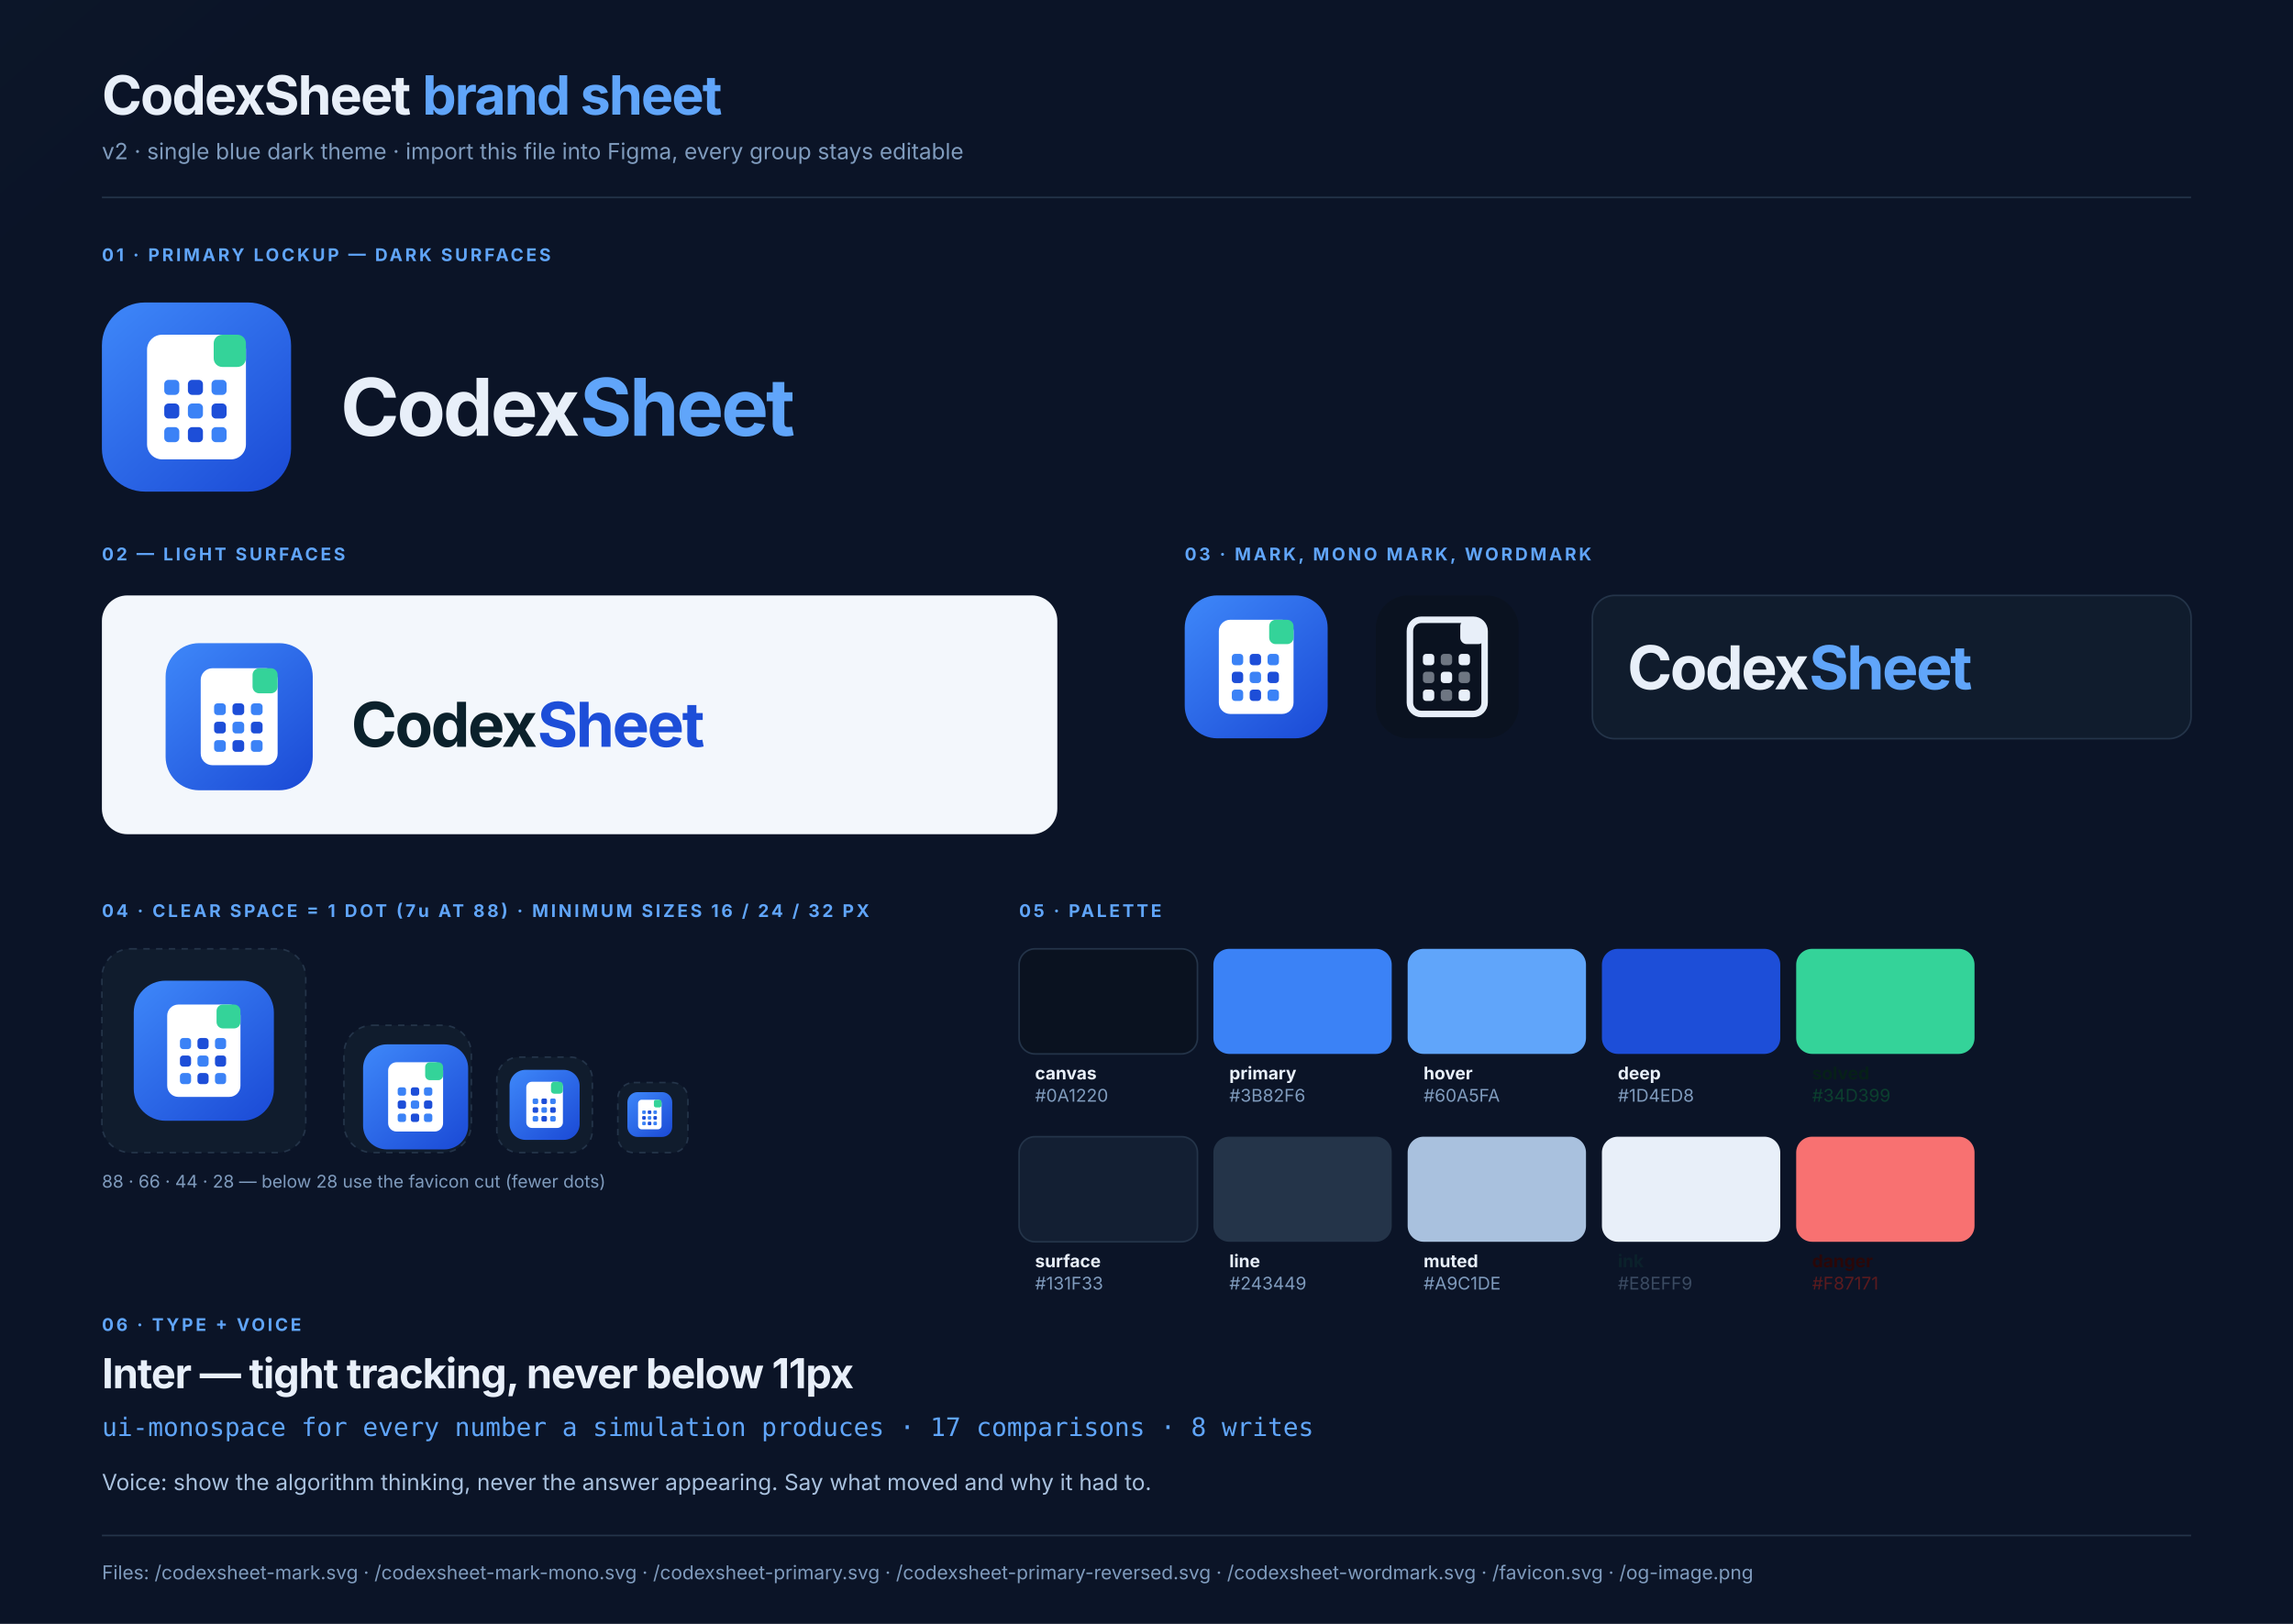
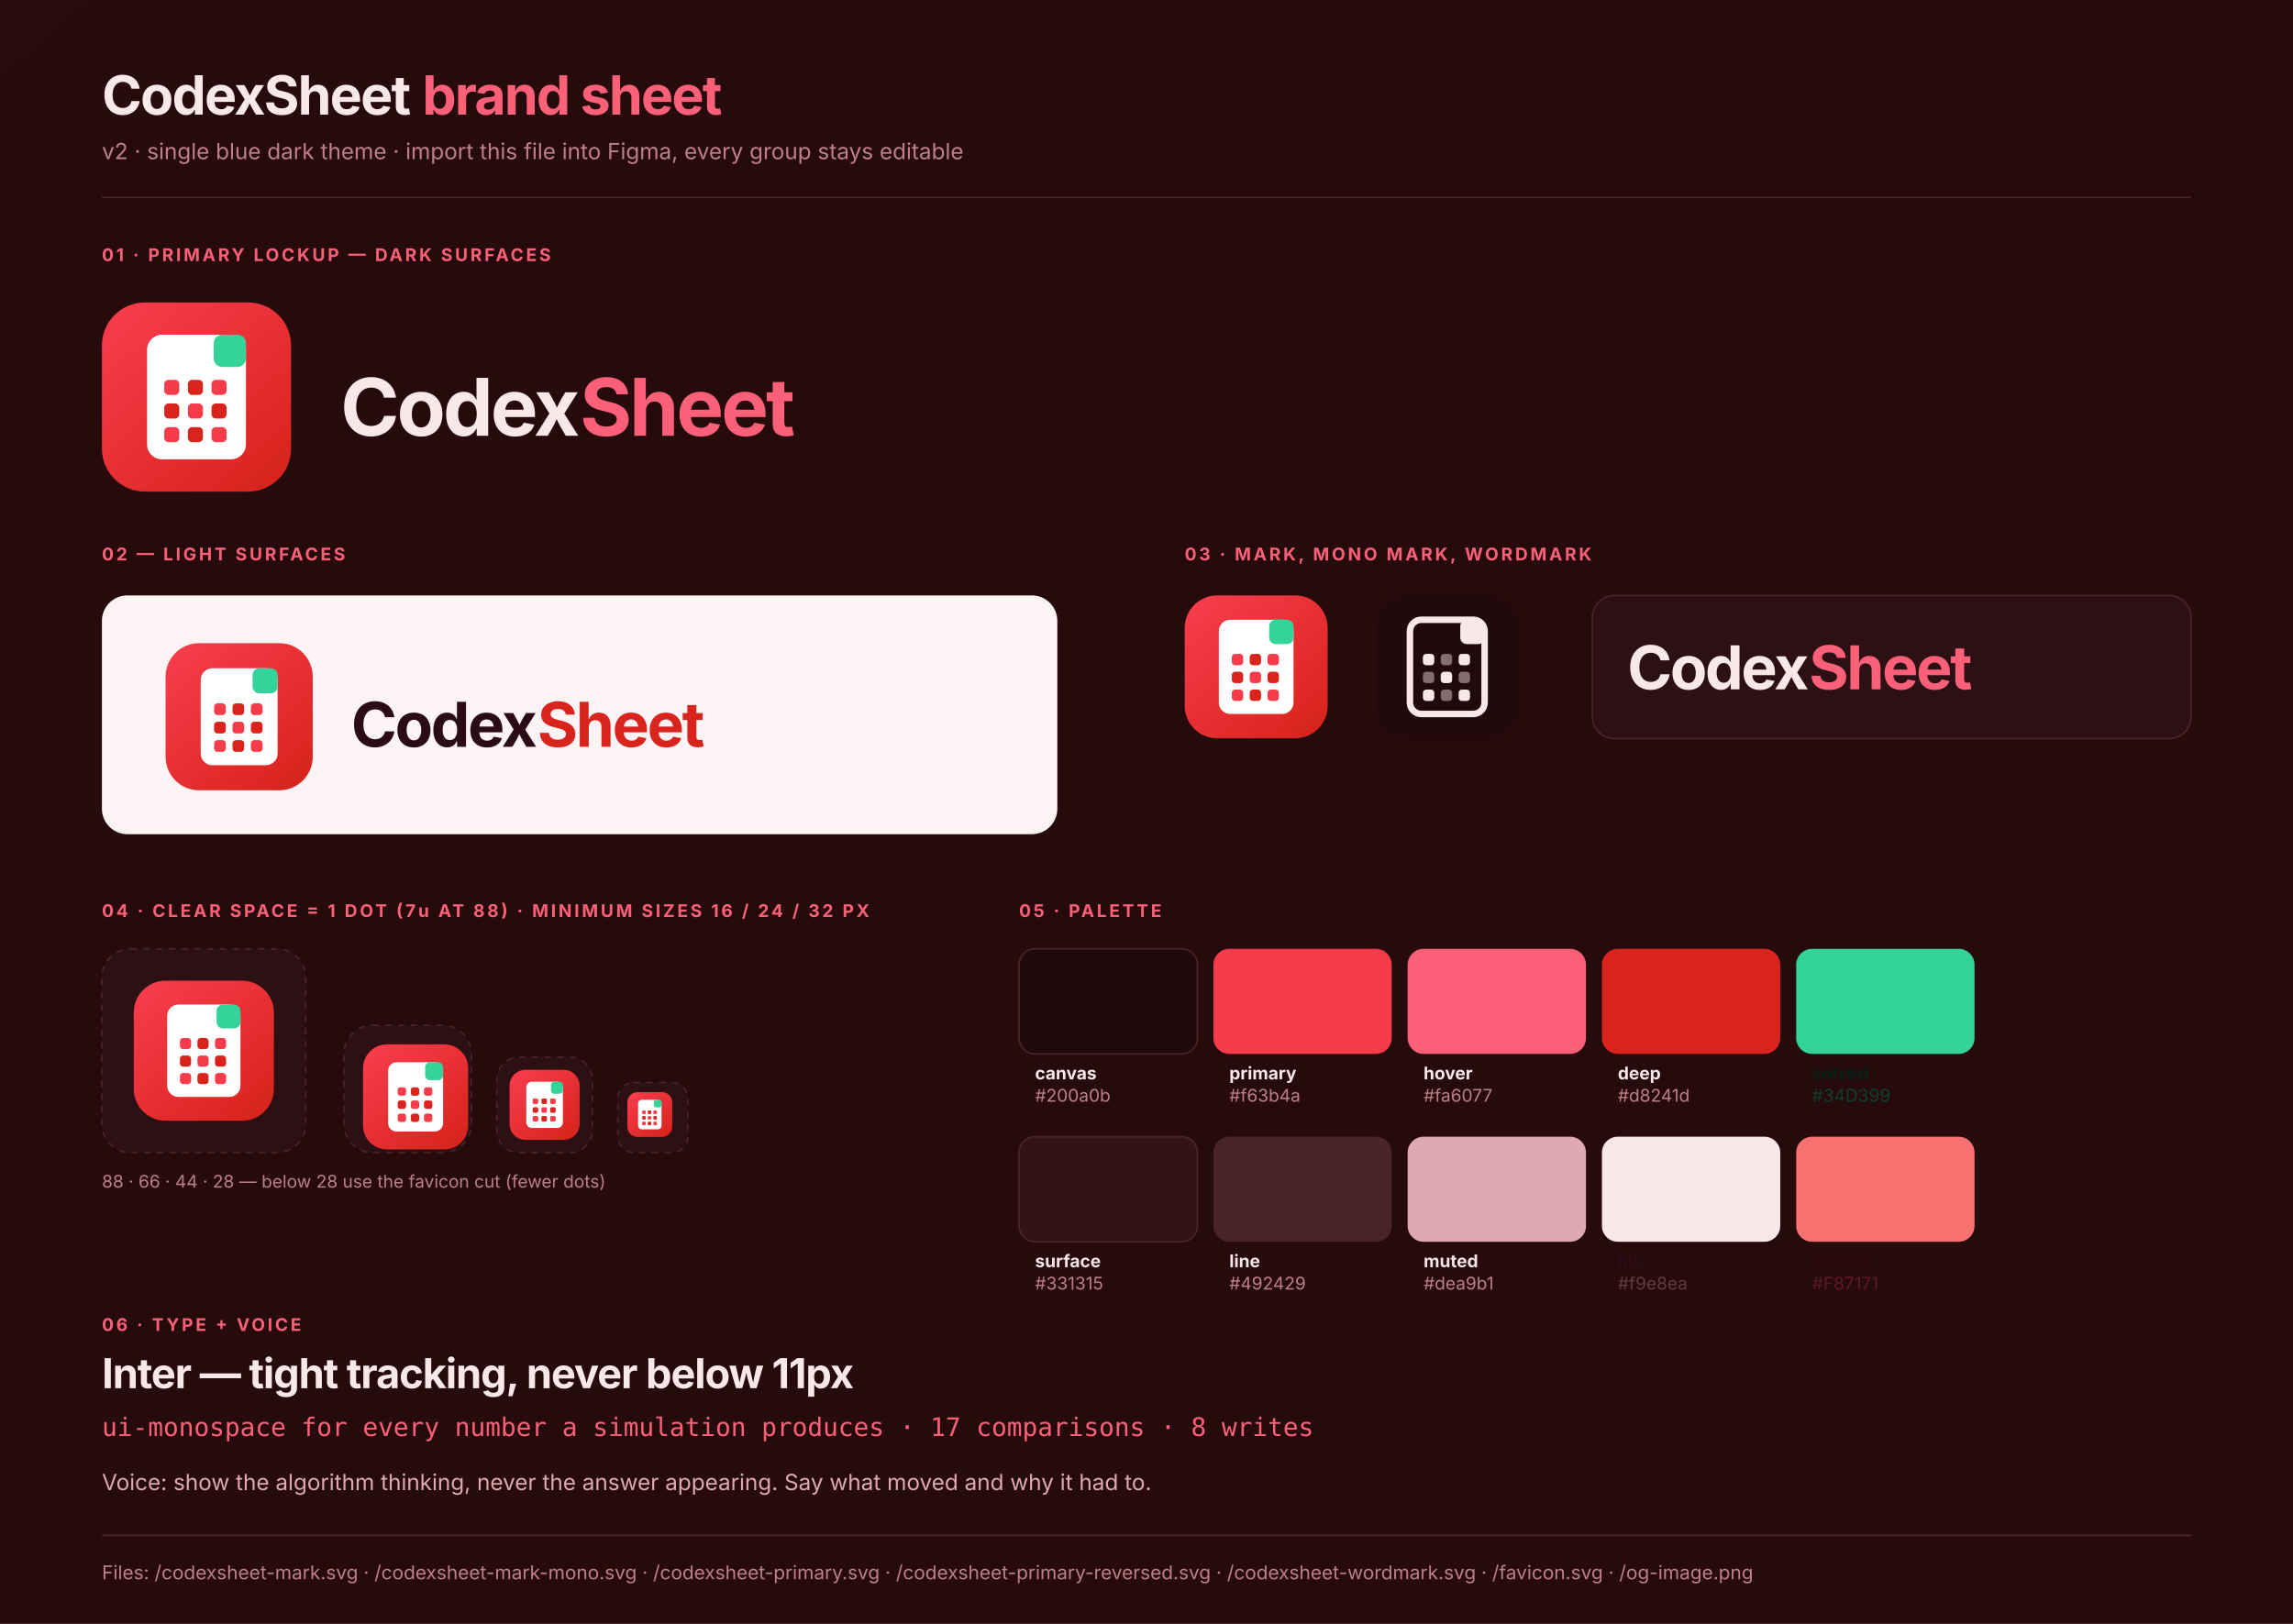
<svg xmlns="http://www.w3.org/2000/svg" width="1440" height="1020" viewBox="0 0 1440 1020" fill="none">
  <defs>
    <linearGradient id="tile" x1="10" y1="6" x2="78" y2="84" gradientUnits="userSpaceOnUse">
-       <stop offset="0" stop-color="#3B82F6" />
-       <stop offset="1" stop-color="#1D4ED8" />
+       <stop offset="0" stop-color="#f63b4a" />
+       <stop offset="1" stop-color="#d8241d" />
    </linearGradient>
    <linearGradient id="tile-wide" x1="0" y1="0" x2="1" y2="0">
-       <stop offset="0" stop-color="#3B82F6" />
-       <stop offset="1" stop-color="#1D4ED8" />
+       <stop offset="0" stop-color="#f63b4a" />
+       <stop offset="1" stop-color="#d8241d" />
    </linearGradient>
    <g id="mark">
      <rect width="88" height="88" rx="20" fill="url(#tile)" />
      <rect x="21" y="15" width="46" height="58" rx="7" fill="#FFFFFF" />
      <rect x="52" y="15" width="15" height="15" rx="4" fill="#34D399" />
-       <g fill="#3B82F6">
+       <g fill="#f63b4a">
        <rect x="29" y="36" width="7" height="7" rx="2" />
        <rect x="51" y="36" width="7" height="7" rx="2" />
        <rect x="40" y="47" width="7" height="7" rx="2" />
        <rect x="29" y="58" width="7" height="7" rx="2" />
        <rect x="51" y="58" width="7" height="7" rx="2" />
      </g>
-       <g fill="#1D4ED8">
+       <g fill="#d8241d">
        <rect x="40" y="36" width="7" height="7" rx="2" />
        <rect x="29" y="47" width="7" height="7" rx="2" />
        <rect x="51" y="47" width="7" height="7" rx="2" />
        <rect x="40" y="58" width="7" height="7" rx="2" />
      </g>
    </g>
    <g id="mark-mono">
-       <rect width="88" height="88" rx="20" fill="#0A1220" />
-       <rect x="21" y="15" width="46" height="58" rx="7" fill="#0A1220" stroke="#E8EFF9" stroke-width="4" />
-       <g fill="#E8EFF9">
+       <rect width="88" height="88" rx="20" fill="#200a0b" />
+       <rect x="21" y="15" width="46" height="58" rx="7" fill="#200a0b" stroke="#f9e8ea" stroke-width="4" />
+       <g fill="#f9e8ea">
        <rect x="29" y="36" width="7" height="7" rx="2" />
        <rect x="51" y="36" width="7" height="7" rx="2" />
        <rect x="40" y="47" width="7" height="7" rx="2" />
        <rect x="29" y="58" width="7" height="7" rx="2" />
        <rect x="51" y="58" width="7" height="7" rx="2" />
      </g>
-       <g fill="#E8EFF9" opacity="0.45">
+       <g fill="#f9e8ea" opacity="0.45">
        <rect x="40" y="36" width="7" height="7" rx="2" />
        <rect x="29" y="47" width="7" height="7" rx="2" />
        <rect x="51" y="47" width="7" height="7" rx="2" />
        <rect x="40" y="58" width="7" height="7" rx="2" />
      </g>
-       <rect x="52" y="15" width="15" height="15" rx="4" fill="#E8EFF9" />
+       <rect x="52" y="15" width="15" height="15" rx="4" fill="#f9e8ea" />
    </g>
  </defs>
-   <rect width="1440" height="1020" fill="#0A1220" />
+   <rect width="1440" height="1020" fill="#200a0b" />
  <rect width="1440" height="1020" fill="url(#tile)" opacity="0.04" />
-   <text x="64" y="72" font-family="Inter, Segoe UI, Arial, sans-serif" font-size="34" font-weight="700" letter-spacing="-1" fill="#E8EFF9">CodexSheet <tspan fill="#60A5FA">brand sheet</tspan>
+   <text x="64" y="72" font-family="Inter, Segoe UI, Arial, sans-serif" font-size="34" font-weight="700" letter-spacing="-1" fill="#f9e8ea">CodexSheet <tspan fill="#fa6077">brand sheet</tspan>
  </text>
-   <text x="64" y="100" font-family="Inter, Segoe UI, Arial, sans-serif" font-size="14" fill="#7F9BBD">v2 · single blue dark theme · import this file into Figma, every group stays editable</text>
-   <line x1="64" y1="124" x2="1376" y2="124" stroke="#243449" />
-   <text x="64" y="164" font-family="Inter, Segoe UI, Arial, sans-serif" font-size="11" font-weight="700" letter-spacing="1.6" fill="#60A5FA">01 · PRIMARY LOCKUP — DARK SURFACES</text>
+   <text x="64" y="100" font-family="Inter, Segoe UI, Arial, sans-serif" font-size="14" fill="#bd7f88">v2 · single blue dark theme · import this file into Figma, every group stays editable</text>
+   <line x1="64" y1="124" x2="1376" y2="124" stroke="#492429" />
+   <text x="64" y="164" font-family="Inter, Segoe UI, Arial, sans-serif" font-size="11" font-weight="700" letter-spacing="1.6" fill="#fa6077">01 · PRIMARY LOCKUP — DARK SURFACES</text>
  <g transform="translate(64, 190) scale(1.35)">
    <use href="#mark" />
-     <text x="111" y="62" font-family="Inter, Segoe UI, Arial, sans-serif" font-size="37" font-weight="700" letter-spacing="-1.2" fill="#E8EFF9">Codex<tspan fill="#60A5FA">Sheet</tspan>
+     <text x="111" y="62" font-family="Inter, Segoe UI, Arial, sans-serif" font-size="37" font-weight="700" letter-spacing="-1.2" fill="#f9e8ea">Codex<tspan fill="#fa6077">Sheet</tspan>
    </text>
  </g>
-   <text x="64" y="352" font-family="Inter, Segoe UI, Arial, sans-serif" font-size="11" font-weight="700" letter-spacing="1.6" fill="#60A5FA">02 — LIGHT SURFACES</text>
-   <rect x="64" y="374" width="600" height="150" rx="16" fill="#F3F7FC" />
+   <text x="64" y="352" font-family="Inter, Segoe UI, Arial, sans-serif" font-size="11" font-weight="700" letter-spacing="1.6" fill="#fa6077">02 — LIGHT SURFACES</text>
+   <rect x="64" y="374" width="600" height="150" rx="16" fill="#fcf3f4" />
  <g transform="translate(104, 404) scale(1.05)">
    <use href="#mark" />
-     <text x="111" y="62" font-family="Inter, Segoe UI, Arial, sans-serif" font-size="37" font-weight="700" letter-spacing="-1.2" fill="#0B212B">Codex<tspan fill="#1D4ED8">Sheet</tspan>
+     <text x="111" y="62" font-family="Inter, Segoe UI, Arial, sans-serif" font-size="37" font-weight="700" letter-spacing="-1.2" fill="#2b0b17">Codex<tspan fill="#d8241d">Sheet</tspan>
    </text>
  </g>
-   <text x="744" y="352" font-family="Inter, Segoe UI, Arial, sans-serif" font-size="11" font-weight="700" letter-spacing="1.6" fill="#60A5FA">03 · MARK, MONO MARK, WORDMARK</text>
+   <text x="744" y="352" font-family="Inter, Segoe UI, Arial, sans-serif" font-size="11" font-weight="700" letter-spacing="1.6" fill="#fa6077">03 · MARK, MONO MARK, WORDMARK</text>
  <g transform="translate(744, 374)">
    <use href="#mark" transform="scale(1.02)" />
    <use href="#mark-mono" transform="translate(120, 0) scale(1.02)" />
-     <rect x="256" y="0" width="376" height="90" rx="14" fill="#101C2D" stroke="#243449" />
-     <text x="278" y="59" font-family="Inter, Segoe UI, Arial, sans-serif" font-size="38" font-weight="700" letter-spacing="-1.3" fill="#E8EFF9">Codex<tspan fill="#60A5FA">Sheet</tspan>
+     <rect x="256" y="0" width="376" height="90" rx="14" fill="#2d1013" stroke="#492429" />
+     <text x="278" y="59" font-family="Inter, Segoe UI, Arial, sans-serif" font-size="38" font-weight="700" letter-spacing="-1.3" fill="#f9e8ea">Codex<tspan fill="#fa6077">Sheet</tspan>
    </text>
  </g>
-   <text x="64" y="576" font-family="Inter, Segoe UI, Arial, sans-serif" font-size="11" font-weight="700" letter-spacing="1.6" fill="#60A5FA">04 · CLEAR SPACE = 1 DOT (7u AT 88) · MINIMUM SIZES 16 / 24 / 32 PX</text>
+   <text x="64" y="576" font-family="Inter, Segoe UI, Arial, sans-serif" font-size="11" font-weight="700" letter-spacing="1.6" fill="#fa6077">04 · CLEAR SPACE = 1 DOT (7u AT 88) · MINIMUM SIZES 16 / 24 / 32 PX</text>
  <g transform="translate(64, 596)">
-     <rect x="0" y="0" width="128" height="128" rx="18" fill="#101C2D" stroke="#243449" stroke-dasharray="4 4" />
+     <rect x="0" y="0" width="128" height="128" rx="18" fill="#2d1013" stroke="#492429" stroke-dasharray="4 4" />
    <use href="#mark" transform="translate(20, 20) scale(1)" />
-     <rect x="152" y="48" width="80" height="80" rx="18" fill="#101C2D" stroke="#243449" stroke-dasharray="4 4" />
+     <rect x="152" y="48" width="80" height="80" rx="18" fill="#2d1013" stroke="#492429" stroke-dasharray="4 4" />
    <use href="#mark" transform="translate(164, 60) scale(0.75)" />
-     <rect x="248" y="68" width="60" height="60" rx="14" fill="#101C2D" stroke="#243449" stroke-dasharray="4 4" />
+     <rect x="248" y="68" width="60" height="60" rx="14" fill="#2d1013" stroke="#492429" stroke-dasharray="4 4" />
    <use href="#mark" transform="translate(256, 76) scale(0.5)" />
-     <rect x="324" y="84" width="44" height="44" rx="10" fill="#101C2D" stroke="#243449" stroke-dasharray="4 4" />
+     <rect x="324" y="84" width="44" height="44" rx="10" fill="#2d1013" stroke="#492429" stroke-dasharray="4 4" />
    <use href="#mark" transform="translate(330, 90) scale(0.32)" />
-     <text x="0" y="150" font-family="Inter, Segoe UI, Arial, sans-serif" font-size="11" fill="#7F9BBD">88 · 66 · 44 · 28 — below 28 use the favicon cut (fewer dots)</text>
+     <text x="0" y="150" font-family="Inter, Segoe UI, Arial, sans-serif" font-size="11" fill="#bd7f88">88 · 66 · 44 · 28 — below 28 use the favicon cut (fewer dots)</text>
  </g>
-   <text x="640" y="576" font-family="Inter, Segoe UI, Arial, sans-serif" font-size="11" font-weight="700" letter-spacing="1.6" fill="#60A5FA">05 · PALETTE</text>
+   <text x="640" y="576" font-family="Inter, Segoe UI, Arial, sans-serif" font-size="11" font-weight="700" letter-spacing="1.6" fill="#fa6077">05 · PALETTE</text>
  <g transform="translate(640, 596)" font-family="Inter, Segoe UI, Arial, sans-serif" font-size="11">
    <g transform="translate(0, 0)">
-       <rect width="112" height="66" rx="10" fill="#0A1220" stroke="#243449" />
-       <text x="10" y="82" fill="#E8EFF9" font-weight="700">canvas</text>
-       <text x="10" y="96" fill="#7F9BBD">#0A1220</text>
+       <rect width="112" height="66" rx="10" fill="#200a0b" stroke="#492429" />
+       <text x="10" y="82" fill="#f9e8ea" font-weight="700">canvas</text>
+       <text x="10" y="96" fill="#bd7f88">#200a0b</text>
    </g>
    <g transform="translate(122, 0)">
-       <rect width="112" height="66" rx="10" fill="#3B82F6" />
-       <text x="10" y="82" fill="#E8EFF9" font-weight="700">primary</text>
-       <text x="10" y="96" fill="#7F9BBD">#3B82F6</text>
+       <rect width="112" height="66" rx="10" fill="#f63b4a" />
+       <text x="10" y="82" fill="#f9e8ea" font-weight="700">primary</text>
+       <text x="10" y="96" fill="#bd7f88">#f63b4a</text>
    </g>
    <g transform="translate(244, 0)">
-       <rect width="112" height="66" rx="10" fill="#60A5FA" />
-       <text x="10" y="82" fill="#E8EFF9" font-weight="700">hover</text>
-       <text x="10" y="96" fill="#7F9BBD">#60A5FA</text>
+       <rect width="112" height="66" rx="10" fill="#fa6077" />
+       <text x="10" y="82" fill="#f9e8ea" font-weight="700">hover</text>
+       <text x="10" y="96" fill="#bd7f88">#fa6077</text>
    </g>
    <g transform="translate(366, 0)">
-       <rect width="112" height="66" rx="10" fill="#1D4ED8" />
-       <text x="10" y="82" fill="#E8EFF9" font-weight="700">deep</text>
-       <text x="10" y="96" fill="#7F9BBD">#1D4ED8</text>
+       <rect width="112" height="66" rx="10" fill="#d8241d" />
+       <text x="10" y="82" fill="#f9e8ea" font-weight="700">deep</text>
+       <text x="10" y="96" fill="#bd7f88">#d8241d</text>
    </g>
    <g transform="translate(488, 0)">
      <rect width="112" height="66" rx="10" fill="#34D399" />
      <text x="10" y="82" fill="#062018" font-weight="700">solved</text>
      <text x="10" y="96" fill="#0B3F2E">#34D399</text>
    </g>
    <g transform="translate(0, 118)">
-       <rect width="112" height="66" rx="10" fill="#131F33" stroke="#243449" />
-       <text x="10" y="82" fill="#E8EFF9" font-weight="700">surface</text>
-       <text x="10" y="96" fill="#7F9BBD">#131F33</text>
+       <rect width="112" height="66" rx="10" fill="#331315" stroke="#492429" />
+       <text x="10" y="82" fill="#f9e8ea" font-weight="700">surface</text>
+       <text x="10" y="96" fill="#bd7f88">#331315</text>
    </g>
    <g transform="translate(122, 118)">
-       <rect width="112" height="66" rx="10" fill="#243449" />
-       <text x="10" y="82" fill="#E8EFF9" font-weight="700">line</text>
-       <text x="10" y="96" fill="#7F9BBD">#243449</text>
+       <rect width="112" height="66" rx="10" fill="#492429" />
+       <text x="10" y="82" fill="#f9e8ea" font-weight="700">line</text>
+       <text x="10" y="96" fill="#bd7f88">#492429</text>
    </g>
    <g transform="translate(244, 118)">
-       <rect width="112" height="66" rx="10" fill="#A9C1DE" />
-       <text x="10" y="82" fill="#E8EFF9" font-weight="700">muted</text>
-       <text x="10" y="96" fill="#7F9BBD">#A9C1DE</text>
+       <rect width="112" height="66" rx="10" fill="#dea9b1" />
+       <text x="10" y="82" fill="#f9e8ea" font-weight="700">muted</text>
+       <text x="10" y="96" fill="#bd7f88">#dea9b1</text>
    </g>
    <g transform="translate(366, 118)">
-       <rect width="112" height="66" rx="10" fill="#E8EFF9" />
-       <text x="10" y="82" fill="#0B212B" font-weight="700">ink</text>
-       <text x="10" y="96" fill="#3A4A61">#E8EFF9</text>
+       <rect width="112" height="66" rx="10" fill="#f9e8ea" />
+       <text x="10" y="82" fill="#2b0b17" font-weight="700">ink</text>
+       <text x="10" y="96" fill="#613a3e">#f9e8ea</text>
    </g>
    <g transform="translate(488, 118)">
      <rect width="112" height="66" rx="10" fill="#F87171" />
      <text x="10" y="82" fill="#2A0708" font-weight="700">danger</text>
      <text x="10" y="96" fill="#5A1A1E">#F87171</text>
    </g>
  </g>
-   <text x="64" y="836" font-family="Inter, Segoe UI, Arial, sans-serif" font-size="11" font-weight="700" letter-spacing="1.6" fill="#60A5FA">06 · TYPE + VOICE</text>
-   <text x="64" y="872" font-family="Inter, Segoe UI, Arial, sans-serif" font-size="26" font-weight="700" letter-spacing="-0.6" fill="#E8EFF9">Inter — tight tracking, never below 11px</text>
-   <text x="64" y="902" font-family="ui-monospace, Menlo, Consolas, monospace" font-size="16" fill="#60A5FA">ui-monospace for every number a simulation produces · 17 comparisons · 8 writes</text>
-   <text x="64" y="936" font-family="Inter, Segoe UI, Arial, sans-serif" font-size="14" fill="#A9C1DE">Voice: show the algorithm thinking, never the answer appearing. Say what moved and why it had to.</text>
-   <rect x="64" y="964" width="1312" height="1" fill="#243449" />
-   <text x="64" y="992" font-family="Inter, Segoe UI, Arial, sans-serif" font-size="12" fill="#7F9BBD">Files: /codexsheet-mark.svg · /codexsheet-mark-mono.svg · /codexsheet-primary.svg · /codexsheet-primary-reversed.svg · /codexsheet-wordmark.svg · /favicon.svg · /og-image.png</text>
+   <text x="64" y="836" font-family="Inter, Segoe UI, Arial, sans-serif" font-size="11" font-weight="700" letter-spacing="1.6" fill="#fa6077">06 · TYPE + VOICE</text>
+   <text x="64" y="872" font-family="Inter, Segoe UI, Arial, sans-serif" font-size="26" font-weight="700" letter-spacing="-0.6" fill="#f9e8ea">Inter — tight tracking, never below 11px</text>
+   <text x="64" y="902" font-family="ui-monospace, Menlo, Consolas, monospace" font-size="16" fill="#fa6077">ui-monospace for every number a simulation produces · 17 comparisons · 8 writes</text>
+   <text x="64" y="936" font-family="Inter, Segoe UI, Arial, sans-serif" font-size="14" fill="#dea9b1">Voice: show the algorithm thinking, never the answer appearing. Say what moved and why it had to.</text>
+   <rect x="64" y="964" width="1312" height="1" fill="#492429" />
+   <text x="64" y="992" font-family="Inter, Segoe UI, Arial, sans-serif" font-size="12" fill="#bd7f88">Files: /codexsheet-mark.svg · /codexsheet-mark-mono.svg · /codexsheet-primary.svg · /codexsheet-primary-reversed.svg · /codexsheet-wordmark.svg · /favicon.svg · /og-image.png</text>
</svg>
